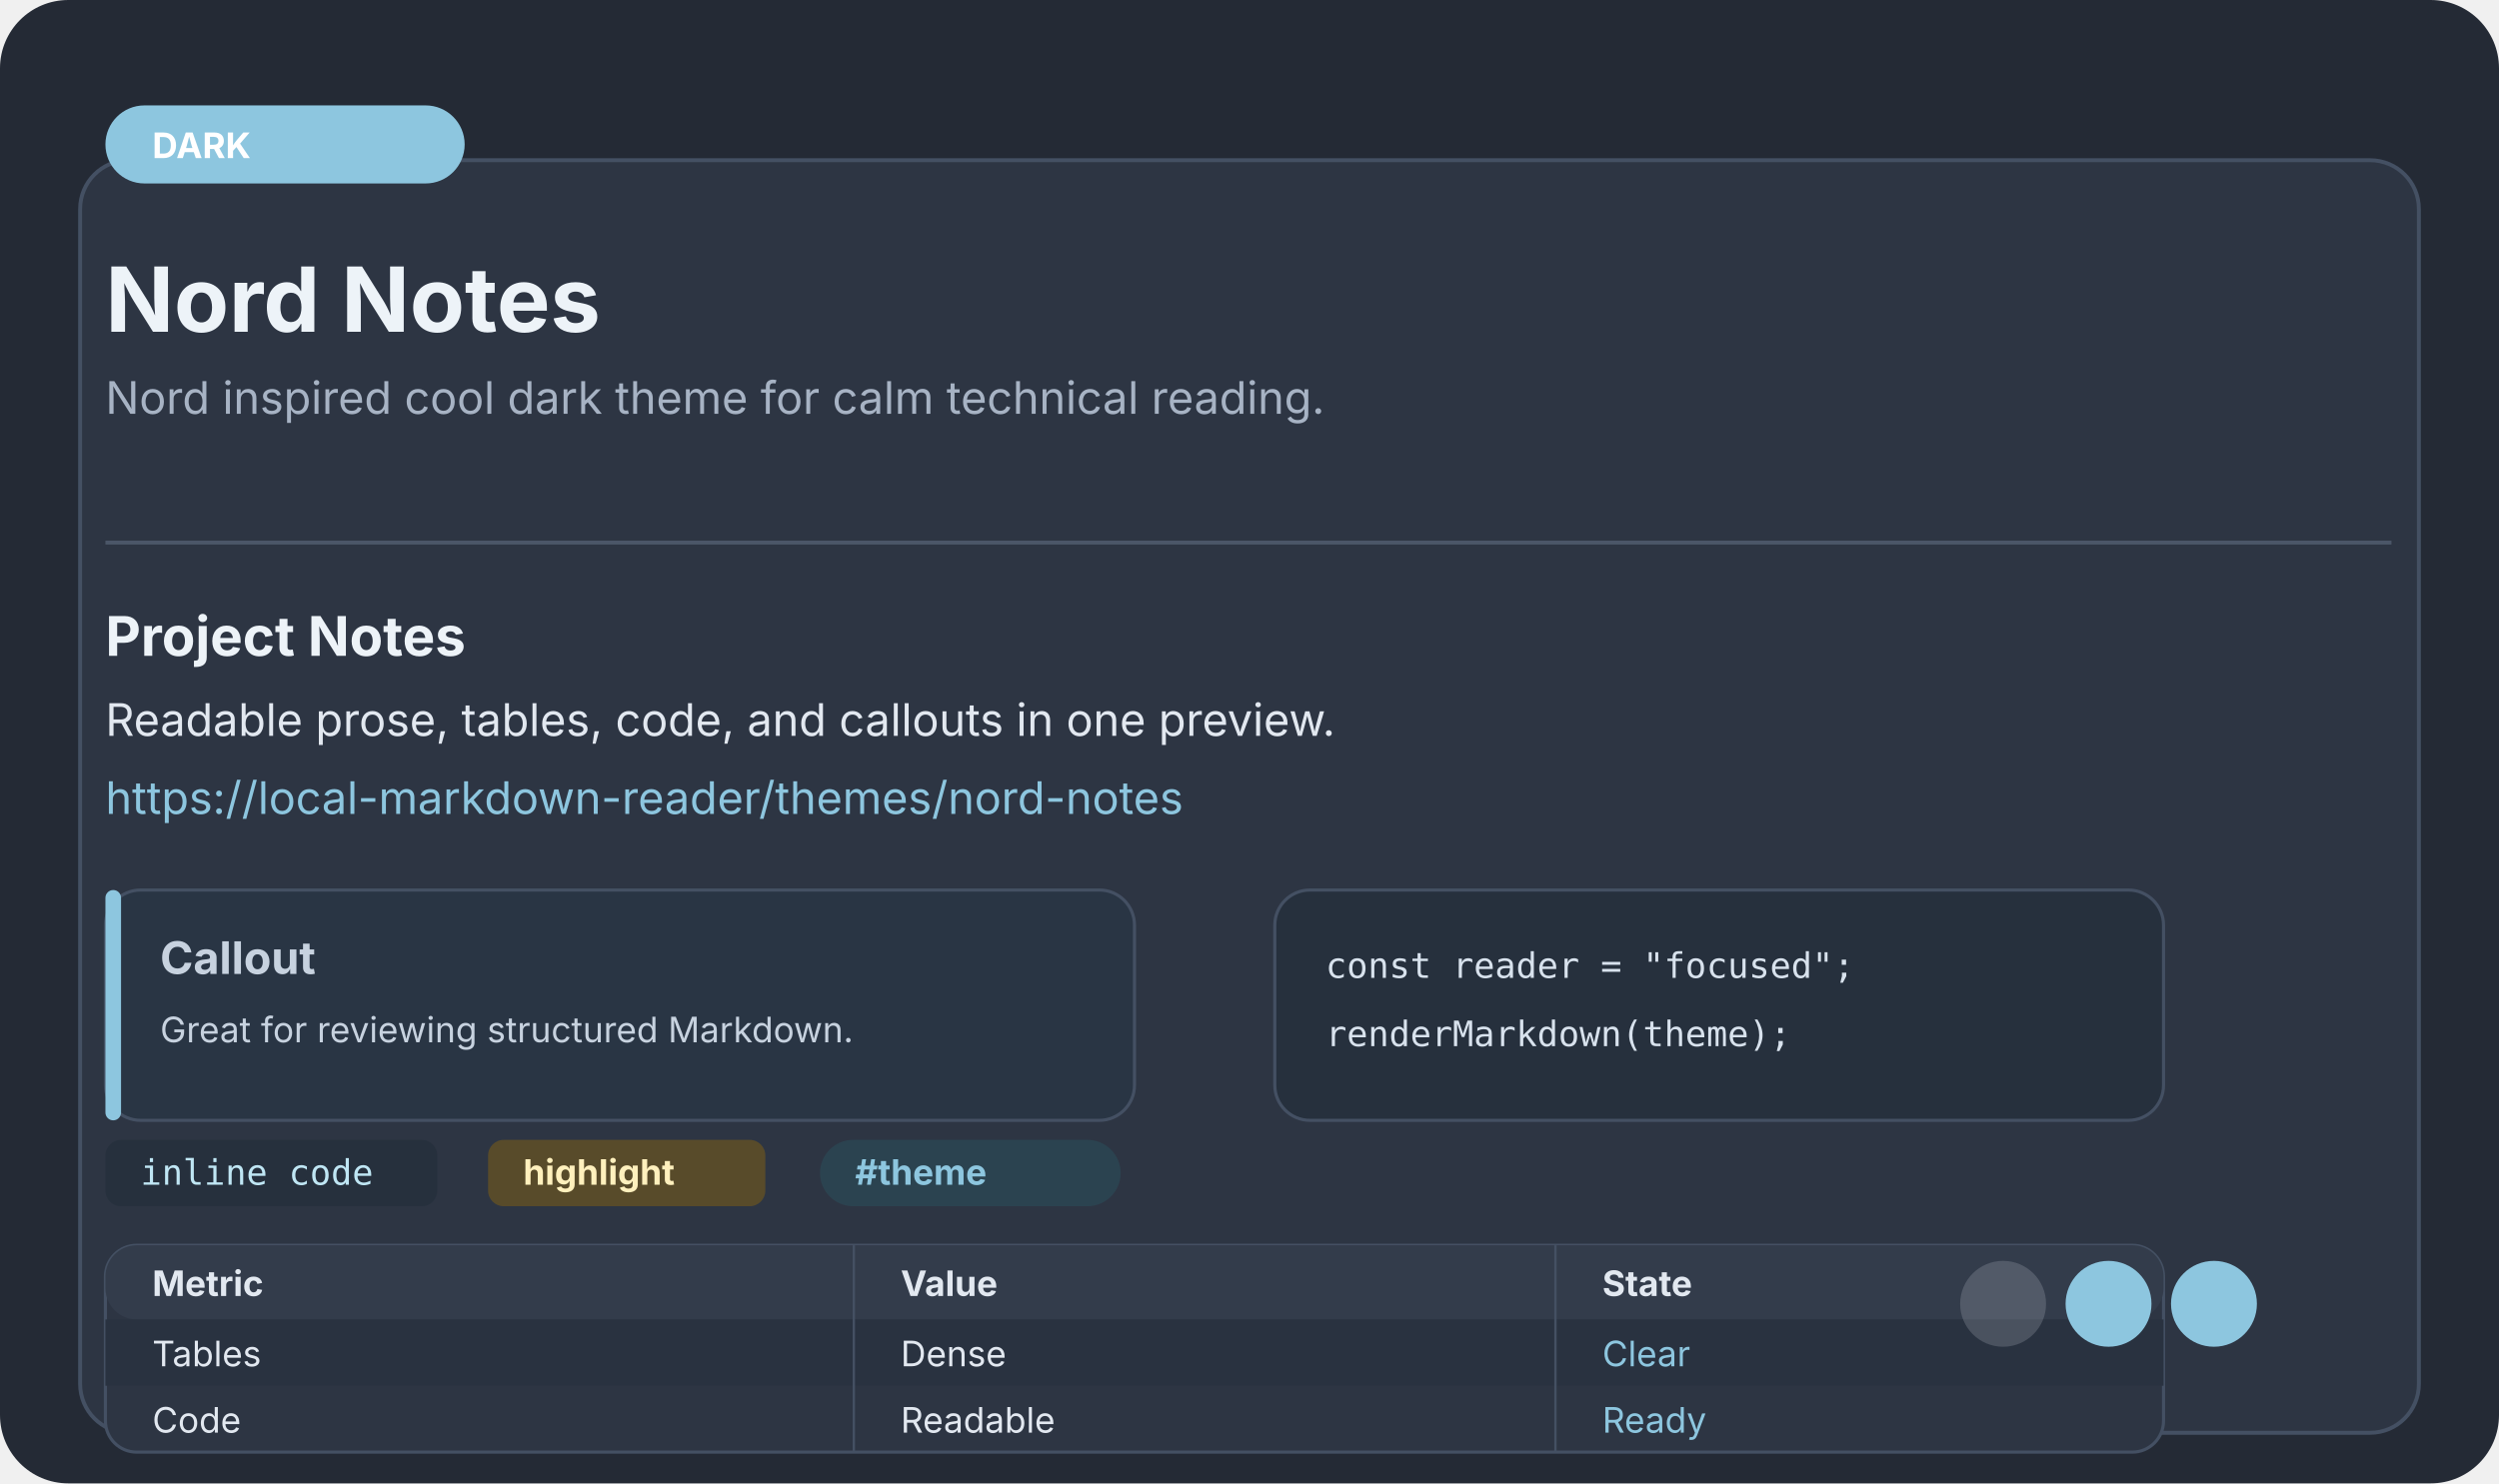
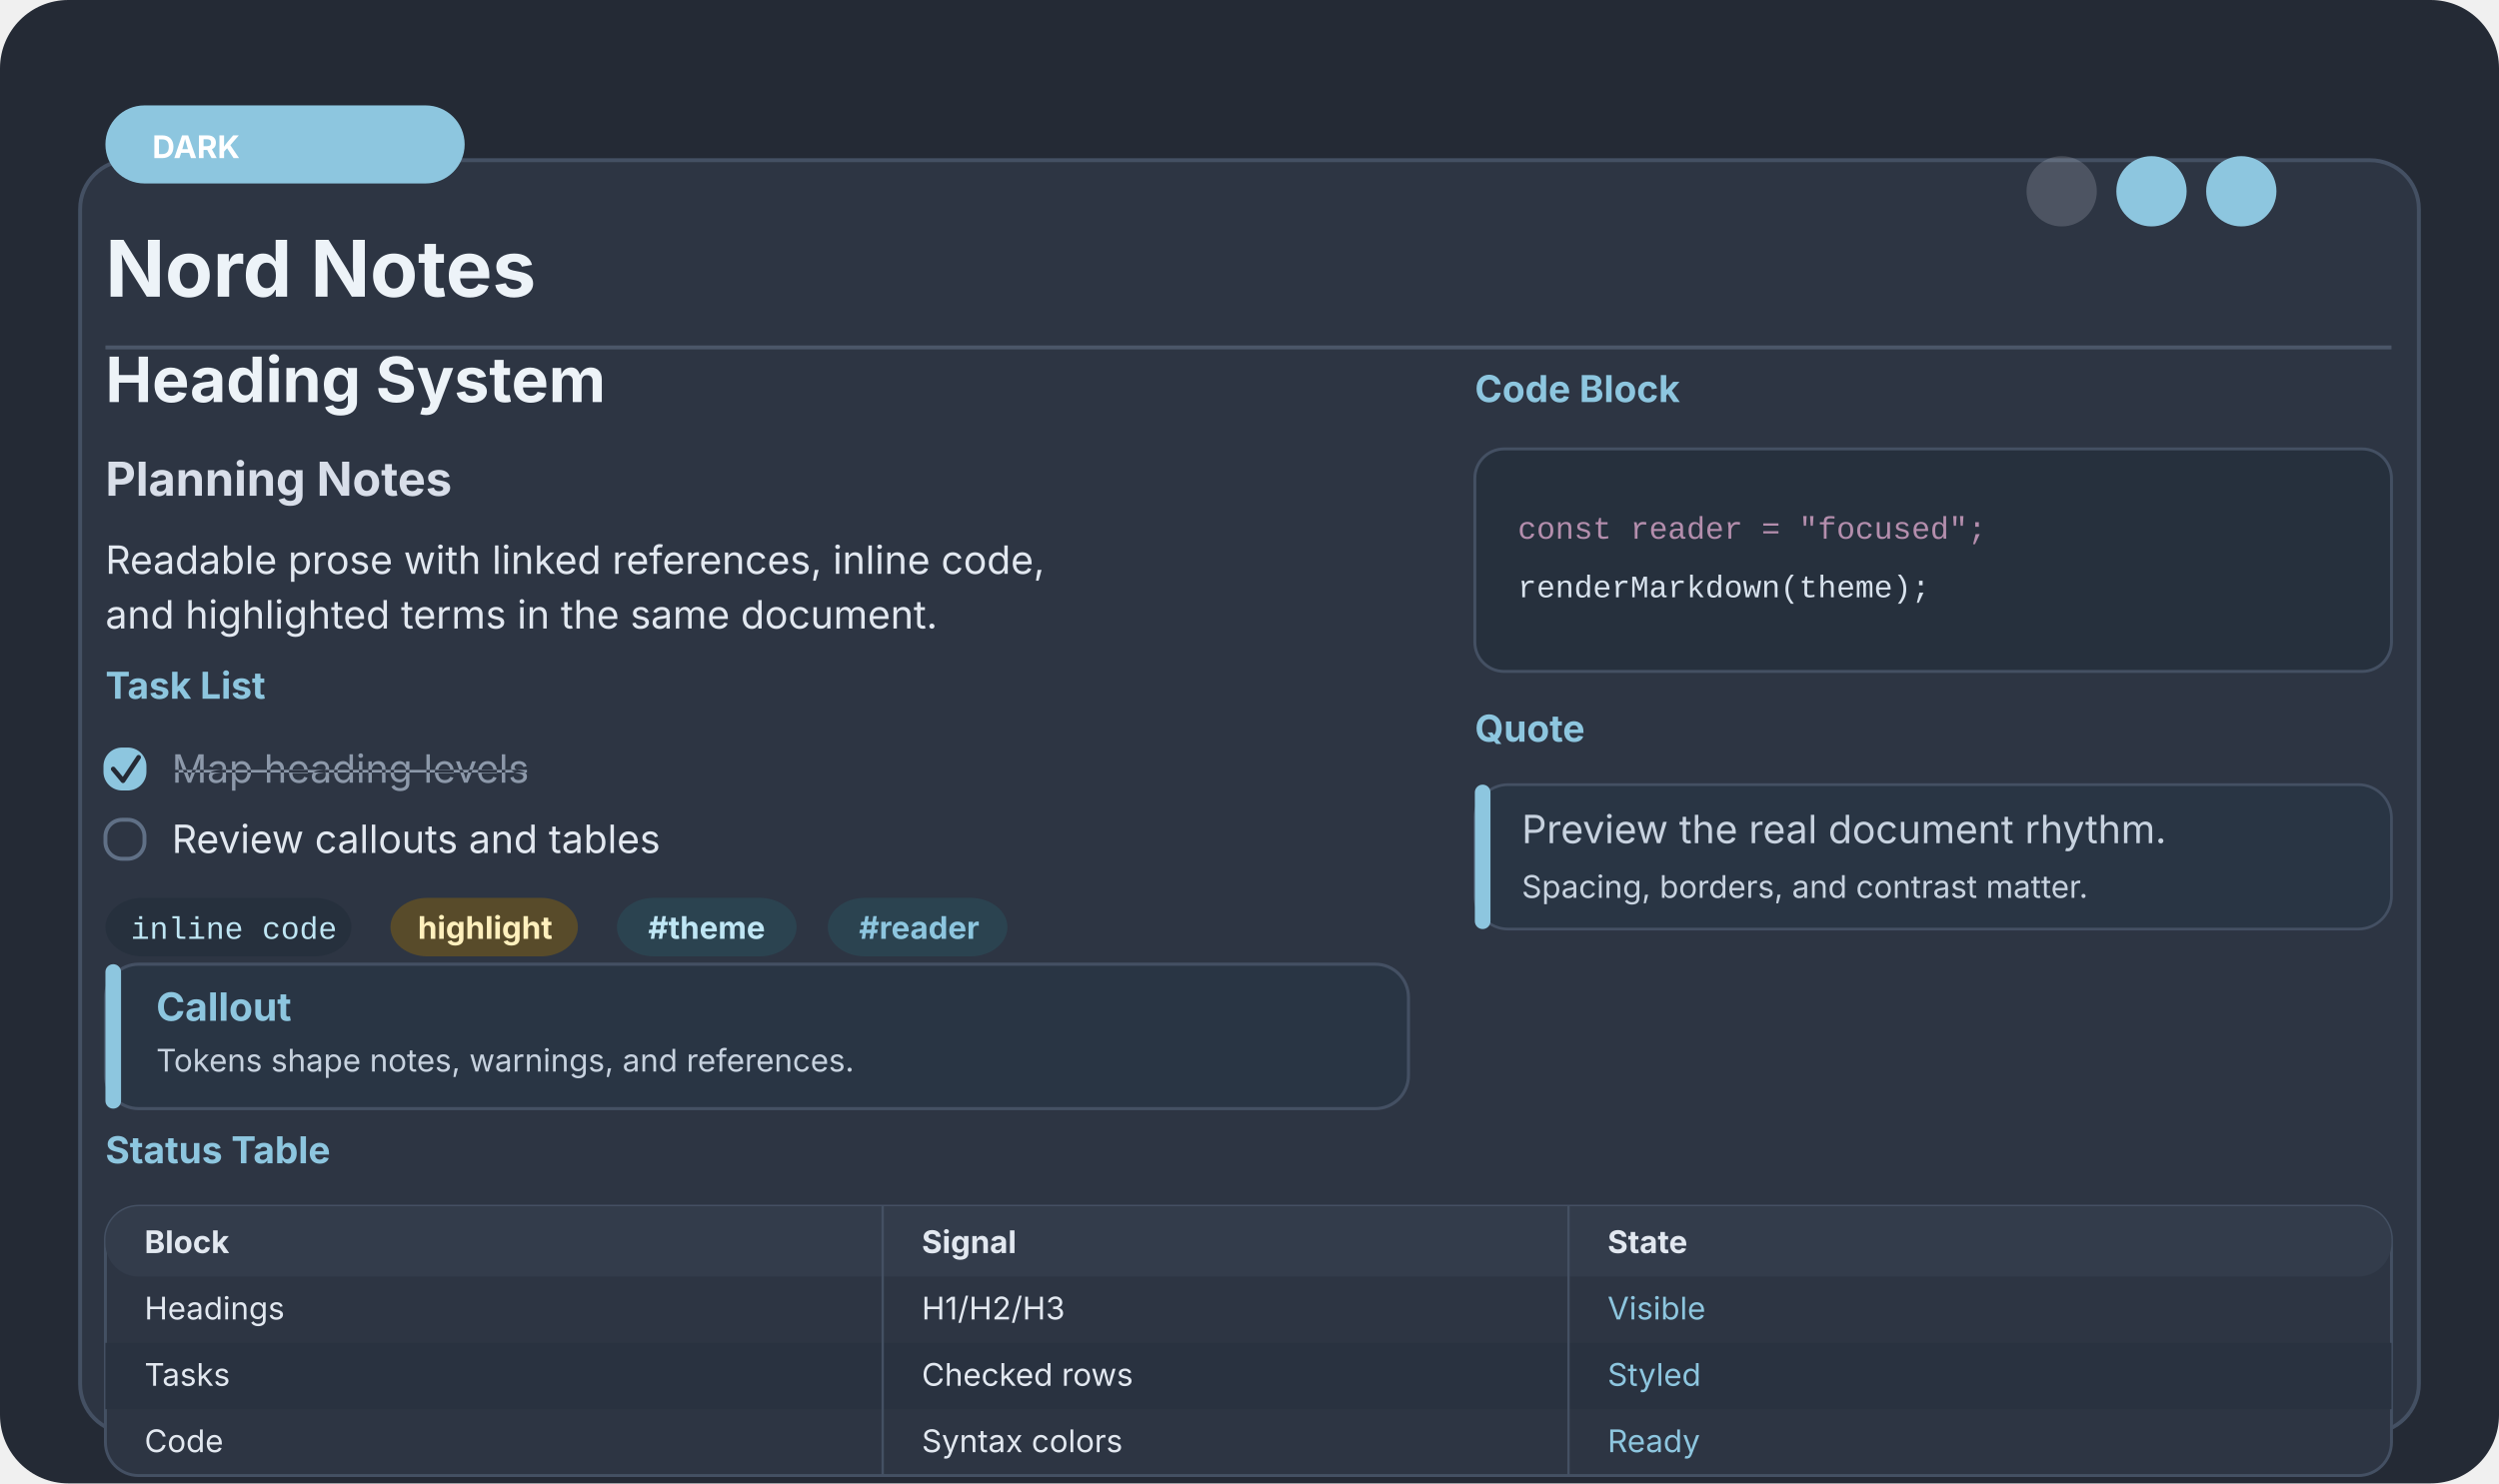
<svg xmlns="http://www.w3.org/2000/svg" width="1280" height="760" viewBox="0 0 1280 760" role="img">
  <g transform="translate(0 0)">
    <rect width="1280" height="760" rx="35" fill="#242a35" />
    <rect x="41.04" y="82.08" width="1197.92" height="652" rx="25" fill="#2d3543" stroke="#445063" stroke-width="2" />
    <rect x="54" y="54" width="184" height="40" rx="20" fill="#8dc6df" />
-     <text x="78" y="81" font-family="Inter, Arial, sans-serif" font-size="18" font-weight="700" fill="#ffffff">DARK</text>
-     <text x="54" y="170" font-family="Inter, ui-sans-serif, system-ui, sans-serif" font-size="46" font-weight="750" fill="#edf3f8">Nord Notes</text>
-     <text x="54" y="212" font-family="Inter, Arial, sans-serif" font-size="23" fill="#a7b3c4">Nord inspired cool dark theme for calm technical reading.</text>
-     <line x1="54" y1="278" x2="1224.92" y2="278" stroke="#4b5668" stroke-width="2" />
-     <text x="54" y="336" font-family="Inter, ui-sans-serif, system-ui, sans-serif" font-size="28" font-weight="700" fill="#edf3f8">Project Notes</text>
-     <text x="54" y="377" font-family="Inter, Arial, sans-serif" font-size="23" fill="#e2e8f0">Readable prose, tables, code, and callouts in one preview.</text>
-     <text x="54" y="417" font-family="Inter, Arial, sans-serif" font-size="23" fill="#8dc6df">https://local-markdown-reader/themes/nord-notes</text>
-     <g transform="translate(54 456)">
-       <rect width="527.085" height="118" rx="18" fill="#293544" stroke="#445063" stroke-width="1.6" />
-       <rect width="8" height="118" rx="4" fill="#8dc6df" />
-       <text x="28" y="43" font-family="Inter, Arial, sans-serif" font-size="23" font-weight="650" fill="#c7d2df">Callout</text>
-       <text x="28" y="78" font-family="Inter, Arial, sans-serif" font-size="18" fill="#c7d2df">Great for reviewing structured Markdown.</text>
+     <text x="78" y="81" font-family="Inter, Arial, sans-serif" font-size="16" font-weight="700" fill="#ffffff">DARK</text>
+     <text x="54" y="152" font-family="Inter, ui-sans-serif, system-ui, sans-serif" font-size="40" font-weight="750" fill="#edf3f8">Nord Notes</text>
+     <line x1="54" y1="178" x2="1224.92" y2="178" stroke="#4b5668" stroke-width="2" />
+     <text x="54" y="206" font-family="Inter, ui-sans-serif, system-ui, sans-serif" font-size="32" font-weight="700" fill="#edf3f8">Heading System</text>
+     <text x="54" y="254" font-family="Inter, ui-sans-serif, system-ui, sans-serif" font-size="24" font-weight="680" fill="#d8dee9">Planning Notes</text>
+     <text x="54" y="294" font-family="Inter, ui-sans-serif, system-ui, -apple-system, BlinkMacSystemFont, &quot;Segoe UI&quot;, sans-serif" font-size="20" fill="#e2e8f0">Readable prose with linked references, inline code,</text>
+     <text x="54" y="322" font-family="Inter, ui-sans-serif, system-ui, -apple-system, BlinkMacSystemFont, &quot;Segoe UI&quot;, sans-serif" font-size="20" fill="#e2e8f0">and highlighted terms in the same document.</text>
+     <g transform="translate(54 358)">
+       <text x="0" y="0" font-family="Inter, ui-sans-serif, system-ui, sans-serif" font-size="19" font-weight="680" fill="#8dc6df">Task List</text>
+       <rect x="0" y="26" width="20" height="20" rx="8.55" fill="#8dc6df" stroke="#8dc6df" stroke-width="2" />
+       <path d="M4 36 L9 42 L17 30" fill="none" stroke="#242a35" stroke-width="2.4" stroke-linecap="round" stroke-linejoin="round" />
+       <text x="34" y="43" font-family="Inter, ui-sans-serif, system-ui, -apple-system, BlinkMacSystemFont, &quot;Segoe UI&quot;, sans-serif" font-size="20" fill="#8d99aa" text-decoration="line-through">Map heading levels</text>
+       <rect x="0" y="62" width="20" height="20" rx="8.55" fill="#2d3543" stroke="#607086" stroke-width="2" />
+       <text x="34" y="79" font-family="Inter, ui-sans-serif, system-ui, -apple-system, BlinkMacSystemFont, &quot;Segoe UI&quot;, sans-serif" font-size="20" fill="#e2e8f0">Review callouts and tables</text>
    </g>
-     <g transform="translate(652.96 456)">
-       <rect width="455.21" height="118" rx="18" fill="#26303d" stroke="#445063" stroke-width="1.6" />
-       <text x="26" y="45" font-family="SFMono-Regular, Consolas, monospace" font-size="18" fill="#d8e2ed">const reader = "focused";</text>
-       <text x="26" y="80" font-family="SFMono-Regular, Consolas, monospace" font-size="18" fill="#d8e2ed">renderMarkdown(theme);</text>
+     <g transform="translate(54 460)">
+       <rect width="126" height="30" rx="19" fill="#26303d" />
+       <text x="13" y="21" font-family="&quot;SFMono-Regular&quot;, Consolas, &quot;Liberation Mono&quot;, Menlo, monospace" font-size="16" fill="#bfe6f4">inline code</text>
+       <rect x="146" width="96" height="30" rx="19" fill="#584b2a" />
+       <text x="160" y="21" font-family="Inter, ui-sans-serif, system-ui, -apple-system, BlinkMacSystemFont, &quot;Segoe UI&quot;, sans-serif" font-size="16" font-weight="700" fill="#fff0bd">highlight</text>
+       <rect x="262" width="92" height="30" rx="19" fill="#2b4350" />
+       <text x="278" y="21" font-family="Inter, ui-sans-serif, system-ui, -apple-system, BlinkMacSystemFont, &quot;Segoe UI&quot;, sans-serif" font-size="16" font-weight="700" fill="#bfe6f4">#theme</text>
+       <rect x="370" width="92" height="30" rx="19" fill="#2b4350" />
+       <text x="386" y="21" font-family="Inter, ui-sans-serif, system-ui, -apple-system, BlinkMacSystemFont, &quot;Segoe UI&quot;, sans-serif" font-size="16" font-weight="700" fill="#8dc6df">#reader</text>
    </g>
-     <g transform="translate(54 584)">
-       <rect width="170" height="34" rx="8" fill="#26303d" />
-       <text x="18" y="23" font-family="SFMono-Regular, Consolas, monospace" font-size="18" fill="#bfe6f4">inline code</text>
-       <rect x="196" width="142" height="34" rx="8" fill="#584b2a" />
-       <text x="214" y="23" font-family="Inter, Arial, sans-serif" font-size="18" font-weight="700" fill="#fff0bd">highlight</text>
-       <rect x="366" width="154" height="34" rx="17" fill="#2b4350" />
-       <text x="384" y="23" font-family="Inter, Arial, sans-serif" font-size="18" font-weight="700" fill="#8dc6df">#theme</text>
+     <g transform="translate(54 494)">
+       <rect width="667.424" height="74" rx="17" fill="#293544" stroke="#445063" stroke-width="1.6" />
+       <rect width="8" height="74" rx="4" fill="#8dc6df" />
+       <text x="26" y="29" font-family="Inter, ui-sans-serif, system-ui, -apple-system, BlinkMacSystemFont, &quot;Segoe UI&quot;, sans-serif" font-size="20" font-weight="700" fill="#8dc6df">Callout</text>
+       <text x="26" y="55" font-family="Inter, ui-sans-serif, system-ui, -apple-system, BlinkMacSystemFont, &quot;Segoe UI&quot;, sans-serif" font-size="16" fill="#c7d2df">Tokens shape notes, warnings, and references.</text>
    </g>
-     <g transform="translate(54 638)">
-       <rect width="1054.17" height="106" rx="16" fill="#2d3543" stroke="#445063" stroke-width="1.6" />
-       <rect width="1054.17" height="38" rx="16" fill="#333c4b" />
-       <rect y="38" width="1054.17" height="34" fill="#293240" />
-       <line x1="383.334" y1="0" x2="383.334" y2="106" stroke="#445063" stroke-width="1.2" />
-       <line x1="742.71" y1="0" x2="742.71" y2="106" stroke="#445063" stroke-width="1.2" />
-       <text x="24" y="26" font-family="Inter, Arial, sans-serif" font-size="18" font-weight="700" fill="#e2e8f0">Metric</text>
-       <text x="407.334" y="26" font-family="Inter, Arial, sans-serif" font-size="18" font-weight="700" fill="#e2e8f0">Value</text>
-       <text x="766.71" y="26" font-family="Inter, Arial, sans-serif" font-size="18" font-weight="700" fill="#e2e8f0">State</text>
-       <text x="24" y="62" font-family="Inter, Arial, sans-serif" font-size="18" fill="#e2e8f0">Tables</text>
-       <text x="407.334" y="62" font-family="Inter, Arial, sans-serif" font-size="18" fill="#e2e8f0">Dense</text>
-       <text x="766.71" y="62" font-family="Inter, Arial, sans-serif" font-size="18" fill="#8dc6df">Clear</text>
-       <text x="24" y="96" font-family="Inter, Arial, sans-serif" font-size="18" fill="#e2e8f0">Code</text>
-       <text x="407.334" y="96" font-family="Inter, Arial, sans-serif" font-size="18" fill="#e2e8f0">Readable</text>
-       <text x="766.71" y="96" font-family="Inter, Arial, sans-serif" font-size="18" fill="#8dc6df">Ready</text>
+     <g transform="translate(755.4244 206)">
+       <text x="0" y="0" font-family="Inter, ui-sans-serif, system-ui, sans-serif" font-size="19" font-weight="680" fill="#8dc6df">Code Block</text>
+       <rect x="0" y="24" width="469.496" height="114" rx="15" fill="#26303d" stroke="#445063" stroke-width="1.5" />
+       <text x="22" y="70" font-family="&quot;SFMono-Regular&quot;, Consolas, &quot;Liberation Mono&quot;, Menlo, monospace" font-size="16" fill="#b48ead">const reader = "focused";</text>
+       <text x="22" y="100" font-family="&quot;SFMono-Regular&quot;, Consolas, &quot;Liberation Mono&quot;, Menlo, monospace" font-size="16" fill="#d8e2ed">renderMarkdown(theme);</text>
+       <text x="0" y="174" font-family="Inter, ui-sans-serif, system-ui, sans-serif" font-size="19" font-weight="680" fill="#8dc6df">Quote</text>
+       <rect x="0" y="196" width="469.496" height="74" rx="17" fill="#293544" stroke="#445063" stroke-width="1.4" />
+       <rect x="0" y="196" width="8" height="74" rx="4" fill="#8dc6df" />
+       <text x="24" y="226" font-family="Inter, ui-sans-serif, system-ui, -apple-system, BlinkMacSystemFont, &quot;Segoe UI&quot;, sans-serif" font-size="20" fill="#c7d2df">Preview the real document rhythm.</text>
+       <text x="24" y="254" font-family="Inter, ui-sans-serif, system-ui, -apple-system, BlinkMacSystemFont, &quot;Segoe UI&quot;, sans-serif" font-size="16" fill="#c7d2df">Spacing, borders, and contrast matter.</text>
    </g>
-     <g transform="translate(1026 668) scale(1)">
-       <circle cx="0" cy="0" r="22" fill="#e2e8f0" fill-opacity="0.18" />
-       <circle cx="54" cy="0" r="22" fill="#8dc6df" />
-       <circle cx="108" cy="0" r="22" fill="#8dc6df" />
+     <g transform="translate(54 596)">
+       <text x="0" y="0" font-family="Inter, ui-sans-serif, system-ui, sans-serif" font-size="19" font-weight="680" fill="#8dc6df">Status Table</text>
+       <rect x="0" y="22" width="1170.92" height="138" rx="17" fill="#2d3543" stroke="#445063" stroke-width="1.5" />
+       <rect x="0" y="22" width="1170.92" height="36" rx="17" fill="#333c4b" />
+       <rect x="0" y="92" width="1170.92" height="34" fill="#293240" />
+       <line x1="398.113" y1="22" x2="398.113" y2="160" stroke="#445063" stroke-width="1.2" />
+       <line x1="749.389" y1="22" x2="749.389" y2="160" stroke="#445063" stroke-width="1.2" />
+       <text x="20" y="46" font-family="Inter, ui-sans-serif, system-ui, -apple-system, BlinkMacSystemFont, &quot;Segoe UI&quot;, sans-serif" font-size="16" font-weight="700" fill="#e2e8f0">Block</text>
+       <text x="418.113" y="46" font-family="Inter, ui-sans-serif, system-ui, -apple-system, BlinkMacSystemFont, &quot;Segoe UI&quot;, sans-serif" font-size="16" font-weight="700" fill="#e2e8f0">Signal</text>
+       <text x="769.389" y="46" font-family="Inter, ui-sans-serif, system-ui, -apple-system, BlinkMacSystemFont, &quot;Segoe UI&quot;, sans-serif" font-size="16" font-weight="700" fill="#e2e8f0">State</text>
+       <text x="20" y="80" font-family="Inter, ui-sans-serif, system-ui, -apple-system, BlinkMacSystemFont, &quot;Segoe UI&quot;, sans-serif" font-size="16" fill="#e2e8f0">Headings</text>
+       <text x="418.113" y="80" font-family="Inter, ui-sans-serif, system-ui, -apple-system, BlinkMacSystemFont, &quot;Segoe UI&quot;, sans-serif" font-size="16" fill="#e2e8f0">H1/H2/H3</text>
+       <text x="769.389" y="80" font-family="Inter, ui-sans-serif, system-ui, -apple-system, BlinkMacSystemFont, &quot;Segoe UI&quot;, sans-serif" font-size="16" fill="#8dc6df">Visible</text>
+       <text x="20" y="114" font-family="Inter, ui-sans-serif, system-ui, -apple-system, BlinkMacSystemFont, &quot;Segoe UI&quot;, sans-serif" font-size="16" fill="#e2e8f0">Tasks</text>
+       <text x="418.113" y="114" font-family="Inter, ui-sans-serif, system-ui, -apple-system, BlinkMacSystemFont, &quot;Segoe UI&quot;, sans-serif" font-size="16" fill="#e2e8f0">Checked rows</text>
+       <text x="769.389" y="114" font-family="Inter, ui-sans-serif, system-ui, -apple-system, BlinkMacSystemFont, &quot;Segoe UI&quot;, sans-serif" font-size="16" fill="#8dc6df">Styled</text>
+       <text x="20" y="148" font-family="Inter, ui-sans-serif, system-ui, -apple-system, BlinkMacSystemFont, &quot;Segoe UI&quot;, sans-serif" font-size="16" fill="#e2e8f0">Code</text>
+       <text x="418.113" y="148" font-family="Inter, ui-sans-serif, system-ui, -apple-system, BlinkMacSystemFont, &quot;Segoe UI&quot;, sans-serif" font-size="16" fill="#e2e8f0">Syntax colors</text>
+       <text x="769.389" y="148" font-family="Inter, ui-sans-serif, system-ui, -apple-system, BlinkMacSystemFont, &quot;Segoe UI&quot;, sans-serif" font-size="16" fill="#8dc6df">Ready</text>
+     </g>
+     <g transform="translate(1056 98)">
+       <circle cx="0" cy="0" r="18" fill="#e2e8f0" fill-opacity="0.18" />
+       <circle cx="46" cy="0" r="18" fill="#8dc6df" />
+       <circle cx="92" cy="0" r="18" fill="#8dc6df" />
    </g>
  </g>
</svg>
